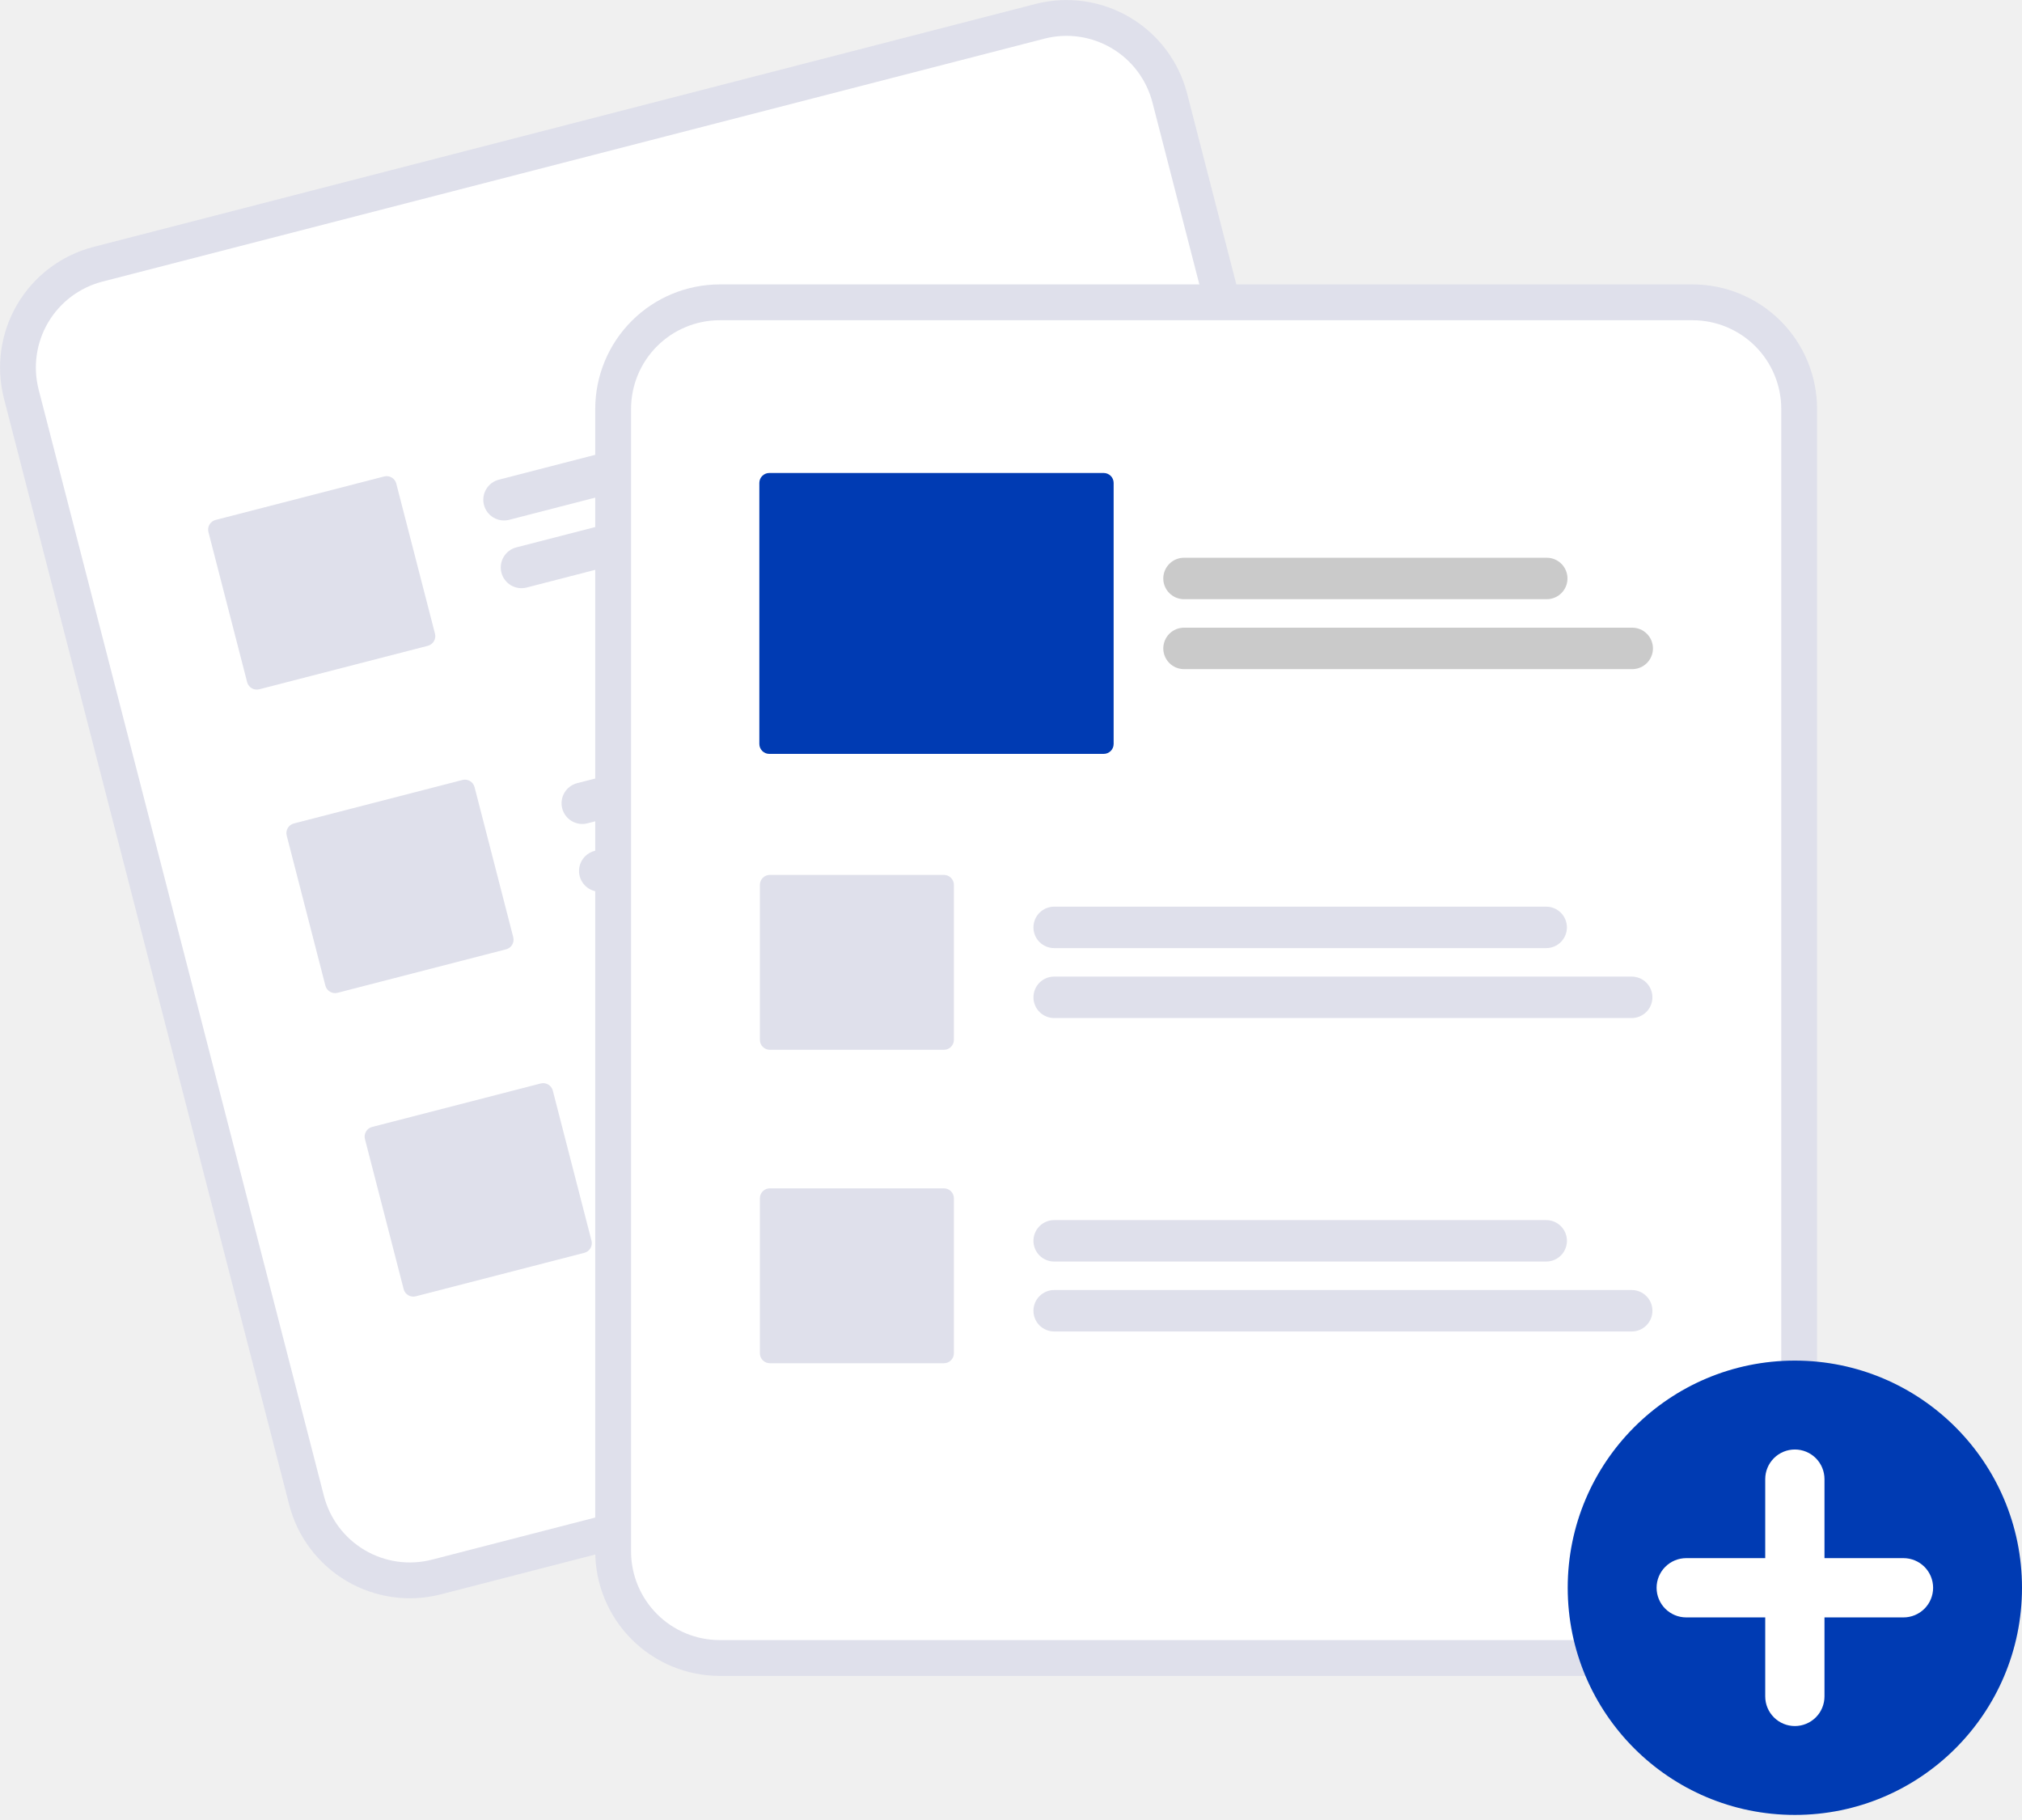
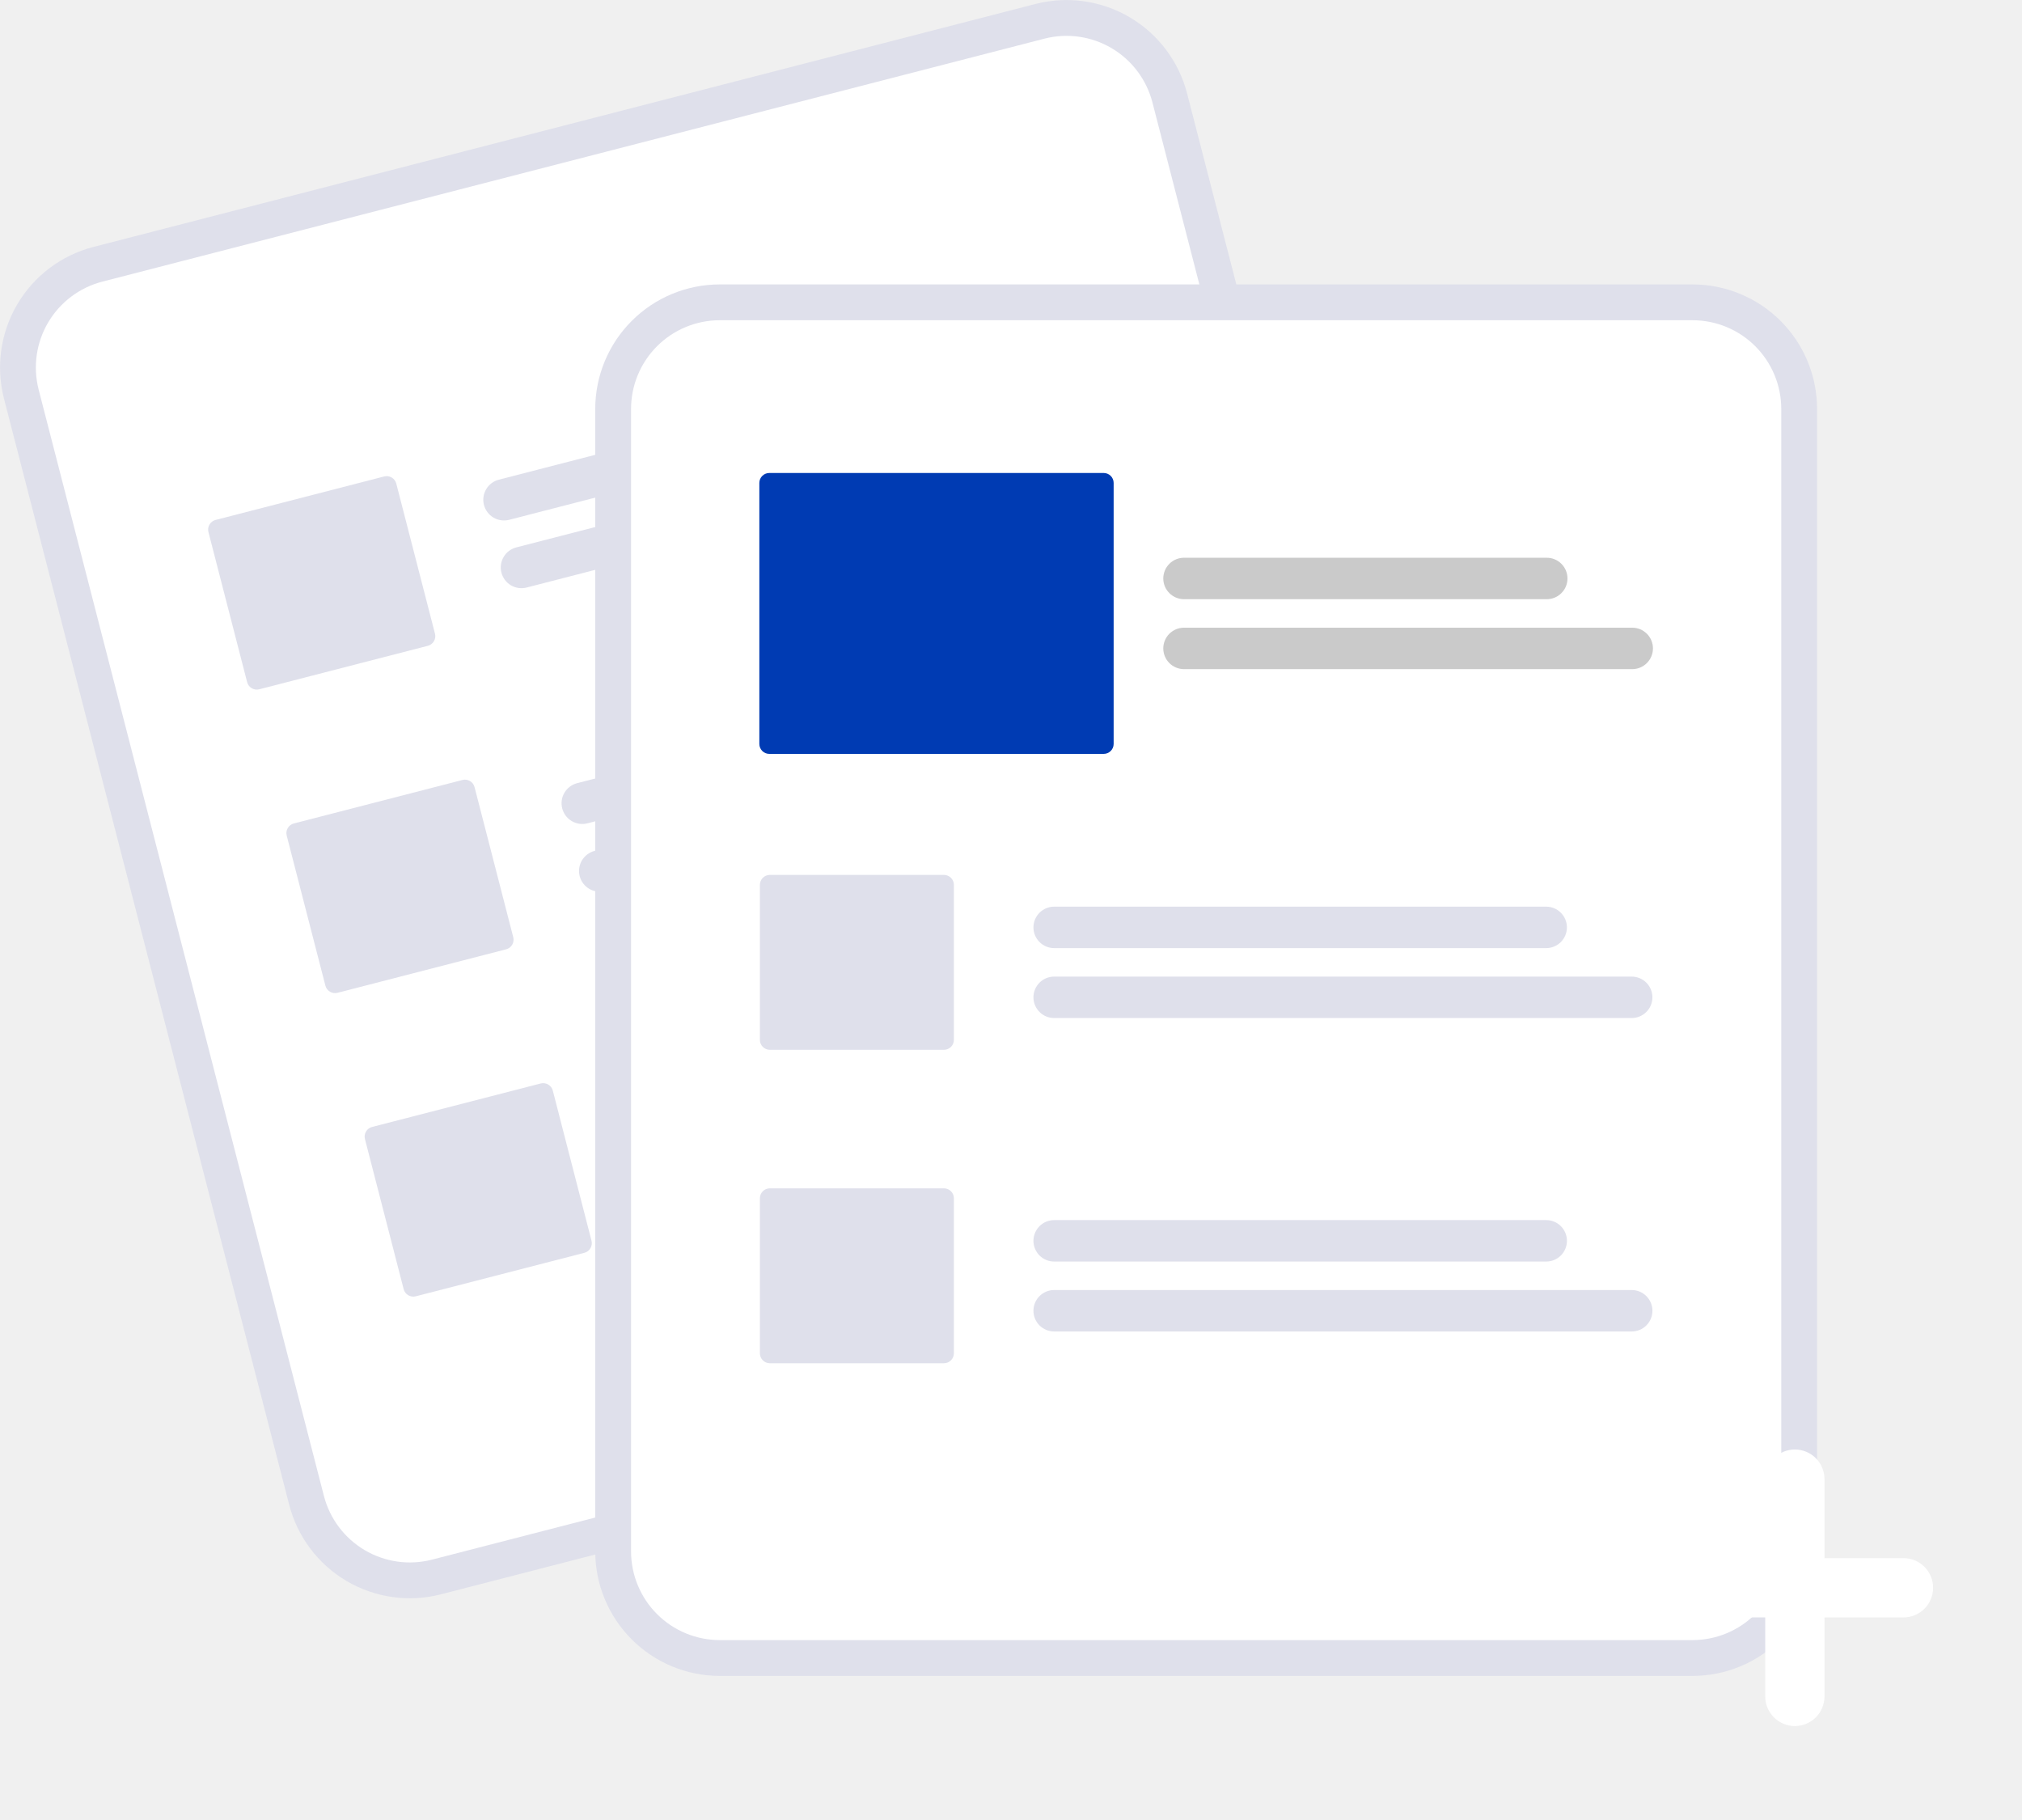
<svg xmlns="http://www.w3.org/2000/svg" width="200" height="180" viewBox="0 0 200 180" fill="none">
  <g clip-path="url(#clip0_1_100245)">
    <path d="M102.426 0.391L95.918 2.069L15.743 22.745L9.235 24.423C6.076 25.241 3.371 27.279 1.713 30.09C0.055 32.9 -0.42 36.254 0.391 39.414L28.609 148.839C29.428 151.998 31.466 154.703 34.276 156.361C37.087 158.019 40.44 158.495 43.6 157.684L43.617 157.679L136.774 133.656L136.791 133.652C139.95 132.833 142.655 130.795 144.313 127.985C145.971 125.175 146.447 121.821 145.635 118.661L117.417 9.235C116.598 6.077 114.561 3.371 111.75 1.713C108.94 0.055 105.586 -0.42 102.426 0.391Z" fill="#DFE0EB" />
    <path d="M103.312 3.822L95.604 5.81L17.828 25.866L10.121 27.854C7.871 28.437 5.945 29.888 4.764 31.889C3.583 33.891 3.245 36.279 3.822 38.529L32.041 147.955C32.624 150.204 34.075 152.13 36.076 153.311C38.078 154.492 40.466 154.831 42.716 154.253L42.733 154.249L135.89 130.225L135.907 130.221C138.157 129.638 140.083 128.187 141.264 126.185C142.445 124.184 142.783 121.796 142.205 119.545L113.987 10.12C113.404 7.871 111.953 5.944 109.952 4.764C107.95 3.583 105.562 3.244 103.312 3.822V3.822Z" fill="white" />
    <path d="M97.491 39.257L50.365 51.41C49.839 51.546 49.28 51.467 48.812 51.191C48.344 50.914 48.004 50.464 47.869 49.937C47.733 49.411 47.812 48.852 48.088 48.384C48.364 47.916 48.815 47.577 49.342 47.441L96.467 35.288C96.994 35.153 97.552 35.232 98.02 35.508C98.487 35.784 98.826 36.235 98.962 36.761C99.098 37.287 99.019 37.846 98.743 38.314C98.467 38.782 98.017 39.121 97.491 39.257V39.257Z" fill="#DFE0EB" />
    <path d="M107.405 43.843L52.093 58.107C51.566 58.243 51.008 58.164 50.539 57.888C50.071 57.612 49.732 57.161 49.596 56.635C49.46 56.108 49.539 55.55 49.816 55.081C50.092 54.613 50.543 54.274 51.069 54.138L106.381 39.874C106.908 39.739 107.467 39.817 107.935 40.094C108.403 40.37 108.742 40.821 108.878 41.347C109.014 41.873 108.935 42.432 108.658 42.9C108.382 43.368 107.931 43.708 107.405 43.843V43.843Z" fill="#DFE0EB" />
    <path d="M105.232 69.274L58.106 81.427C57.846 81.494 57.574 81.509 57.308 81.472C57.041 81.434 56.785 81.344 56.553 81.207C56.321 81.071 56.119 80.889 55.957 80.674C55.795 80.459 55.677 80.215 55.61 79.954C55.543 79.693 55.527 79.422 55.565 79.156C55.603 78.889 55.693 78.632 55.829 78.401C55.966 78.169 56.147 77.966 56.362 77.805C56.577 77.643 56.822 77.525 57.083 77.457L104.209 65.305C104.469 65.237 104.741 65.222 105.007 65.26C105.274 65.297 105.53 65.387 105.762 65.524C105.994 65.661 106.196 65.842 106.358 66.057C106.52 66.272 106.638 66.517 106.705 66.778C106.772 67.038 106.787 67.309 106.75 67.576C106.712 67.842 106.622 68.099 106.486 68.331C106.349 68.562 106.168 68.765 105.953 68.927C105.738 69.089 105.493 69.207 105.232 69.274V69.274Z" fill="#DFE0EB" />
    <path d="M115.146 73.861L59.834 88.125C59.573 88.192 59.302 88.207 59.035 88.17C58.769 88.132 58.512 88.042 58.281 87.906C58.049 87.769 57.846 87.588 57.684 87.373C57.523 87.158 57.405 86.913 57.337 86.652C57.27 86.392 57.255 86.12 57.293 85.854C57.33 85.587 57.42 85.331 57.557 85.099C57.694 84.867 57.875 84.665 58.09 84.503C58.305 84.341 58.55 84.223 58.81 84.156L114.123 69.892C114.649 69.756 115.208 69.835 115.676 70.111C116.144 70.387 116.483 70.838 116.619 71.365C116.755 71.891 116.676 72.45 116.4 72.918C116.123 73.386 115.673 73.725 115.146 73.861Z" fill="#DFE0EB" />
    <path d="M112.973 99.29L65.847 111.443C65.321 111.579 64.763 111.499 64.295 111.223C63.827 110.947 63.488 110.496 63.352 109.97C63.216 109.444 63.295 108.886 63.571 108.418C63.847 107.949 64.297 107.61 64.823 107.474L111.949 95.321C112.476 95.186 113.035 95.264 113.503 95.541C113.971 95.817 114.31 96.268 114.446 96.794C114.582 97.32 114.503 97.879 114.226 98.347C113.95 98.816 113.499 99.155 112.973 99.29Z" fill="#DFE0EB" />
    <path d="M122.887 103.878L67.575 118.142C67.314 118.209 67.043 118.225 66.776 118.187C66.509 118.15 66.253 118.06 66.021 117.923C65.789 117.786 65.586 117.605 65.424 117.39C65.262 117.175 65.144 116.93 65.077 116.669C65.009 116.408 64.994 116.137 65.032 115.87C65.07 115.604 65.16 115.347 65.296 115.115C65.433 114.883 65.615 114.681 65.83 114.519C66.045 114.357 66.29 114.239 66.551 114.172L121.864 99.908C122.39 99.773 122.949 99.852 123.417 100.128C123.885 100.404 124.224 100.855 124.36 101.381C124.496 101.908 124.417 102.466 124.141 102.934C123.864 103.403 123.414 103.742 122.887 103.878V103.878Z" fill="#DFE0EB" />
    <path d="M42.32 63.871L25.642 68.171C25.39 68.236 25.122 68.198 24.898 68.066C24.673 67.933 24.511 67.718 24.445 67.465L20.617 52.62C20.552 52.368 20.59 52.1 20.722 51.876C20.855 51.651 21.071 51.488 21.323 51.423L38.001 47.122C38.253 47.057 38.521 47.095 38.745 47.228C38.969 47.36 39.132 47.576 39.197 47.828L43.026 62.674C43.091 62.926 43.053 63.194 42.92 63.418C42.788 63.643 42.572 63.805 42.32 63.871V63.871Z" fill="#DFE0EB" />
    <path d="M50.061 93.888L33.383 98.189C33.131 98.254 32.863 98.216 32.639 98.083C32.414 97.951 32.252 97.735 32.186 97.483L28.358 82.638C28.293 82.385 28.331 82.117 28.464 81.893C28.596 81.669 28.812 81.506 29.064 81.441L45.742 77.14C45.994 77.075 46.262 77.113 46.486 77.245C46.711 77.378 46.873 77.594 46.939 77.846L50.767 92.691C50.832 92.944 50.794 93.211 50.661 93.436C50.529 93.66 50.313 93.823 50.061 93.888V93.888Z" fill="#DFE0EB" />
    <path d="M57.801 123.905L41.124 128.206C40.871 128.27 40.603 128.232 40.379 128.1C40.155 127.968 39.992 127.752 39.927 127.499L36.098 112.654C36.033 112.402 36.072 112.134 36.204 111.91C36.336 111.685 36.552 111.523 36.804 111.457L53.482 107.156C53.734 107.092 54.002 107.13 54.227 107.262C54.451 107.394 54.614 107.61 54.679 107.863L58.507 122.708C58.572 122.96 58.534 123.228 58.402 123.452C58.269 123.677 58.053 123.84 57.801 123.905V123.905Z" fill="#DFE0EB" />
    <path d="M167.423 28.129H71.183C67.92 28.133 64.792 29.43 62.485 31.738C60.178 34.045 58.88 37.173 58.876 40.436V153.442C58.88 156.705 60.178 159.833 62.485 162.14C64.792 164.448 67.92 165.746 71.183 165.749H167.423C170.686 165.746 173.814 164.448 176.122 162.14C178.429 159.833 179.727 156.705 179.731 153.442V40.436C179.727 37.173 178.429 34.045 176.122 31.738C173.814 29.43 170.686 28.133 167.423 28.129V28.129Z" fill="#DFE0EB" />
    <path d="M167.423 31.672H71.183C68.86 31.675 66.632 32.599 64.989 34.242C63.346 35.885 62.422 38.113 62.419 40.437V153.442C62.422 155.766 63.346 157.994 64.989 159.637C66.632 161.28 68.86 162.204 71.183 162.207H167.423C169.747 162.204 171.975 161.28 173.618 159.637C175.261 157.994 176.185 155.766 176.188 153.442V40.437C176.185 38.113 175.261 35.885 173.618 34.242C171.975 32.599 169.747 31.675 167.423 31.672V31.672Z" fill="white" />
-     <path d="M177.533 179.498C189.941 179.498 200 169.44 200 157.032C200 144.623 189.941 134.565 177.533 134.565C165.125 134.565 155.066 144.623 155.066 157.032C155.066 169.44 165.125 179.498 177.533 179.498Z" fill="#003BB3" />
    <path d="M188.278 154.102H180.463V146.287C180.463 145.51 180.155 144.765 179.605 144.215C179.055 143.666 178.31 143.357 177.533 143.357C176.756 143.357 176.01 143.666 175.461 144.215C174.911 144.765 174.602 145.51 174.602 146.287V154.102H166.788C166.011 154.102 165.265 154.411 164.716 154.96C164.166 155.51 163.857 156.255 163.857 157.032C163.857 157.81 164.166 158.555 164.716 159.105C165.265 159.654 166.011 159.963 166.788 159.963H174.602V167.777C174.602 168.555 174.911 169.3 175.461 169.85C176.01 170.399 176.756 170.708 177.533 170.708C178.31 170.708 179.055 170.399 179.605 169.85C180.155 169.3 180.463 168.555 180.463 167.777V159.963H188.278C189.055 159.963 189.801 159.654 190.35 159.105C190.9 158.555 191.208 157.81 191.208 157.032C191.208 156.255 190.9 155.51 190.35 154.96C189.801 154.411 189.055 154.102 188.278 154.102V154.102Z" fill="white" />
    <path d="M152.939 93.769H104.272C104.002 93.769 103.735 93.716 103.487 93.613C103.238 93.51 103.011 93.36 102.821 93.169C102.63 92.979 102.479 92.753 102.376 92.504C102.273 92.255 102.22 91.989 102.22 91.719C102.22 91.45 102.273 91.183 102.376 90.934C102.479 90.686 102.63 90.46 102.821 90.269C103.011 90.079 103.238 89.928 103.487 89.825C103.735 89.722 104.002 89.669 104.272 89.67H152.939C153.482 89.67 154.003 89.886 154.387 90.271C154.771 90.655 154.987 91.176 154.987 91.719C154.987 92.262 154.771 92.783 154.387 93.168C154.003 93.552 153.482 93.768 152.939 93.769V93.769Z" fill="#DFE0EB" />
    <path d="M161.394 100.685H104.272C104.002 100.685 103.735 100.633 103.487 100.53C103.238 100.427 103.011 100.276 102.821 100.086C102.63 99.895 102.479 99.669 102.376 99.42C102.273 99.171 102.22 98.905 102.22 98.635C102.22 98.366 102.273 98.099 102.376 97.851C102.479 97.602 102.63 97.376 102.821 97.185C103.011 96.995 103.238 96.844 103.487 96.741C103.735 96.638 104.002 96.586 104.272 96.586H161.394C161.937 96.586 162.458 96.802 162.843 97.186C163.227 97.571 163.443 98.092 163.443 98.635C163.443 99.179 163.227 99.7 162.843 100.085C162.458 100.469 161.937 100.685 161.394 100.685Z" fill="#DFE0EB" />
    <path d="M152.939 124.768H104.272C104.002 124.769 103.735 124.716 103.487 124.613C103.238 124.51 103.011 124.359 102.821 124.169C102.63 123.978 102.479 123.752 102.376 123.504C102.273 123.255 102.22 122.988 102.22 122.719C102.22 122.449 102.273 122.183 102.376 121.934C102.479 121.685 102.63 121.459 102.821 121.269C103.011 121.078 103.238 120.927 103.487 120.825C103.735 120.722 104.002 120.669 104.272 120.669H152.939C153.483 120.669 154.004 120.885 154.389 121.269C154.773 121.654 154.989 122.175 154.989 122.719C154.989 123.262 154.773 123.784 154.389 124.168C154.004 124.552 153.483 124.768 152.939 124.768V124.768Z" fill="#DFE0EB" />
    <path d="M161.394 131.685H104.272C104.002 131.685 103.735 131.632 103.487 131.529C103.238 131.426 103.011 131.275 102.821 131.085C102.63 130.895 102.479 130.669 102.376 130.42C102.273 130.171 102.22 129.904 102.22 129.635C102.22 129.366 102.273 129.099 102.376 128.85C102.479 128.601 102.63 128.375 102.821 128.185C103.011 127.995 103.238 127.844 103.487 127.741C103.735 127.638 104.002 127.585 104.272 127.585H161.394C161.663 127.585 161.93 127.638 162.179 127.741C162.428 127.844 162.654 127.995 162.844 128.185C163.035 128.375 163.186 128.601 163.289 128.85C163.392 129.099 163.445 129.366 163.445 129.635C163.445 129.904 163.392 130.171 163.289 130.42C163.186 130.669 163.035 130.895 162.844 131.085C162.654 131.275 162.428 131.426 162.179 131.529C161.93 131.632 161.663 131.685 161.394 131.685Z" fill="#DFE0EB" />
    <path d="M93.368 103.826H76.145C75.884 103.826 75.635 103.722 75.45 103.538C75.266 103.354 75.162 103.104 75.162 102.843V87.512C75.162 87.252 75.266 87.002 75.45 86.818C75.635 86.633 75.884 86.53 76.145 86.529H93.368C93.629 86.53 93.878 86.633 94.062 86.818C94.247 87.002 94.35 87.252 94.351 87.512V102.843C94.35 103.104 94.247 103.354 94.062 103.538C93.878 103.722 93.629 103.826 93.368 103.826V103.826Z" fill="#DFE0EB" />
    <path d="M93.368 134.825H76.145C75.884 134.824 75.635 134.721 75.45 134.537C75.266 134.352 75.162 134.103 75.162 133.842V118.511C75.162 118.251 75.266 118.001 75.45 117.816C75.635 117.632 75.884 117.529 76.145 117.528H93.368C93.629 117.529 93.878 117.632 94.062 117.816C94.247 118.001 94.35 118.251 94.351 118.511V133.842C94.35 134.103 94.247 134.352 94.062 134.537C93.878 134.721 93.629 134.824 93.368 134.825V134.825Z" fill="#DFE0EB" />
    <path d="M152.993 59.261H117.112C116.568 59.261 116.047 59.045 115.663 58.66C115.278 58.276 115.062 57.755 115.062 57.211C115.062 56.668 115.278 56.146 115.663 55.762C116.047 55.377 116.568 55.162 117.112 55.162H152.993C153.536 55.162 154.058 55.377 154.442 55.762C154.826 56.146 155.042 56.668 155.042 57.211C155.042 57.755 154.826 58.276 154.442 58.66C154.058 59.045 153.536 59.261 152.993 59.261Z" fill="#CACACA" />
    <path d="M161.447 66.178H117.112C116.843 66.178 116.576 66.125 116.328 66.022C116.079 65.919 115.853 65.768 115.663 65.577C115.472 65.387 115.322 65.161 115.219 64.912C115.116 64.664 115.062 64.397 115.062 64.128C115.062 63.859 115.116 63.593 115.219 63.344C115.322 63.095 115.472 62.869 115.663 62.679C115.853 62.489 116.079 62.338 116.328 62.235C116.576 62.132 116.843 62.079 117.112 62.079H161.447C161.991 62.079 162.512 62.294 162.896 62.679C163.281 63.063 163.497 63.585 163.497 64.128C163.497 64.672 163.281 65.193 162.896 65.577C162.512 65.962 161.991 66.178 161.447 66.178V66.178Z" fill="#CACACA" />
    <path d="M109.17 74.56H76.091C75.831 74.56 75.581 74.456 75.397 74.272C75.212 74.088 75.109 73.838 75.108 73.578V47.761C75.109 47.501 75.212 47.251 75.397 47.067C75.581 46.883 75.831 46.779 76.091 46.779H109.17C109.431 46.779 109.68 46.883 109.865 47.067C110.049 47.251 110.153 47.501 110.153 47.761V73.578C110.153 73.838 110.049 74.088 109.865 74.272C109.68 74.456 109.431 74.56 109.17 74.56V74.56Z" fill="#003BB3" />
  </g>
  <defs>
    <clipPath id="clip0_1_100245">
      <rect width="200" height="179.499" fill="white" />
    </clipPath>
  </defs>
</svg>
